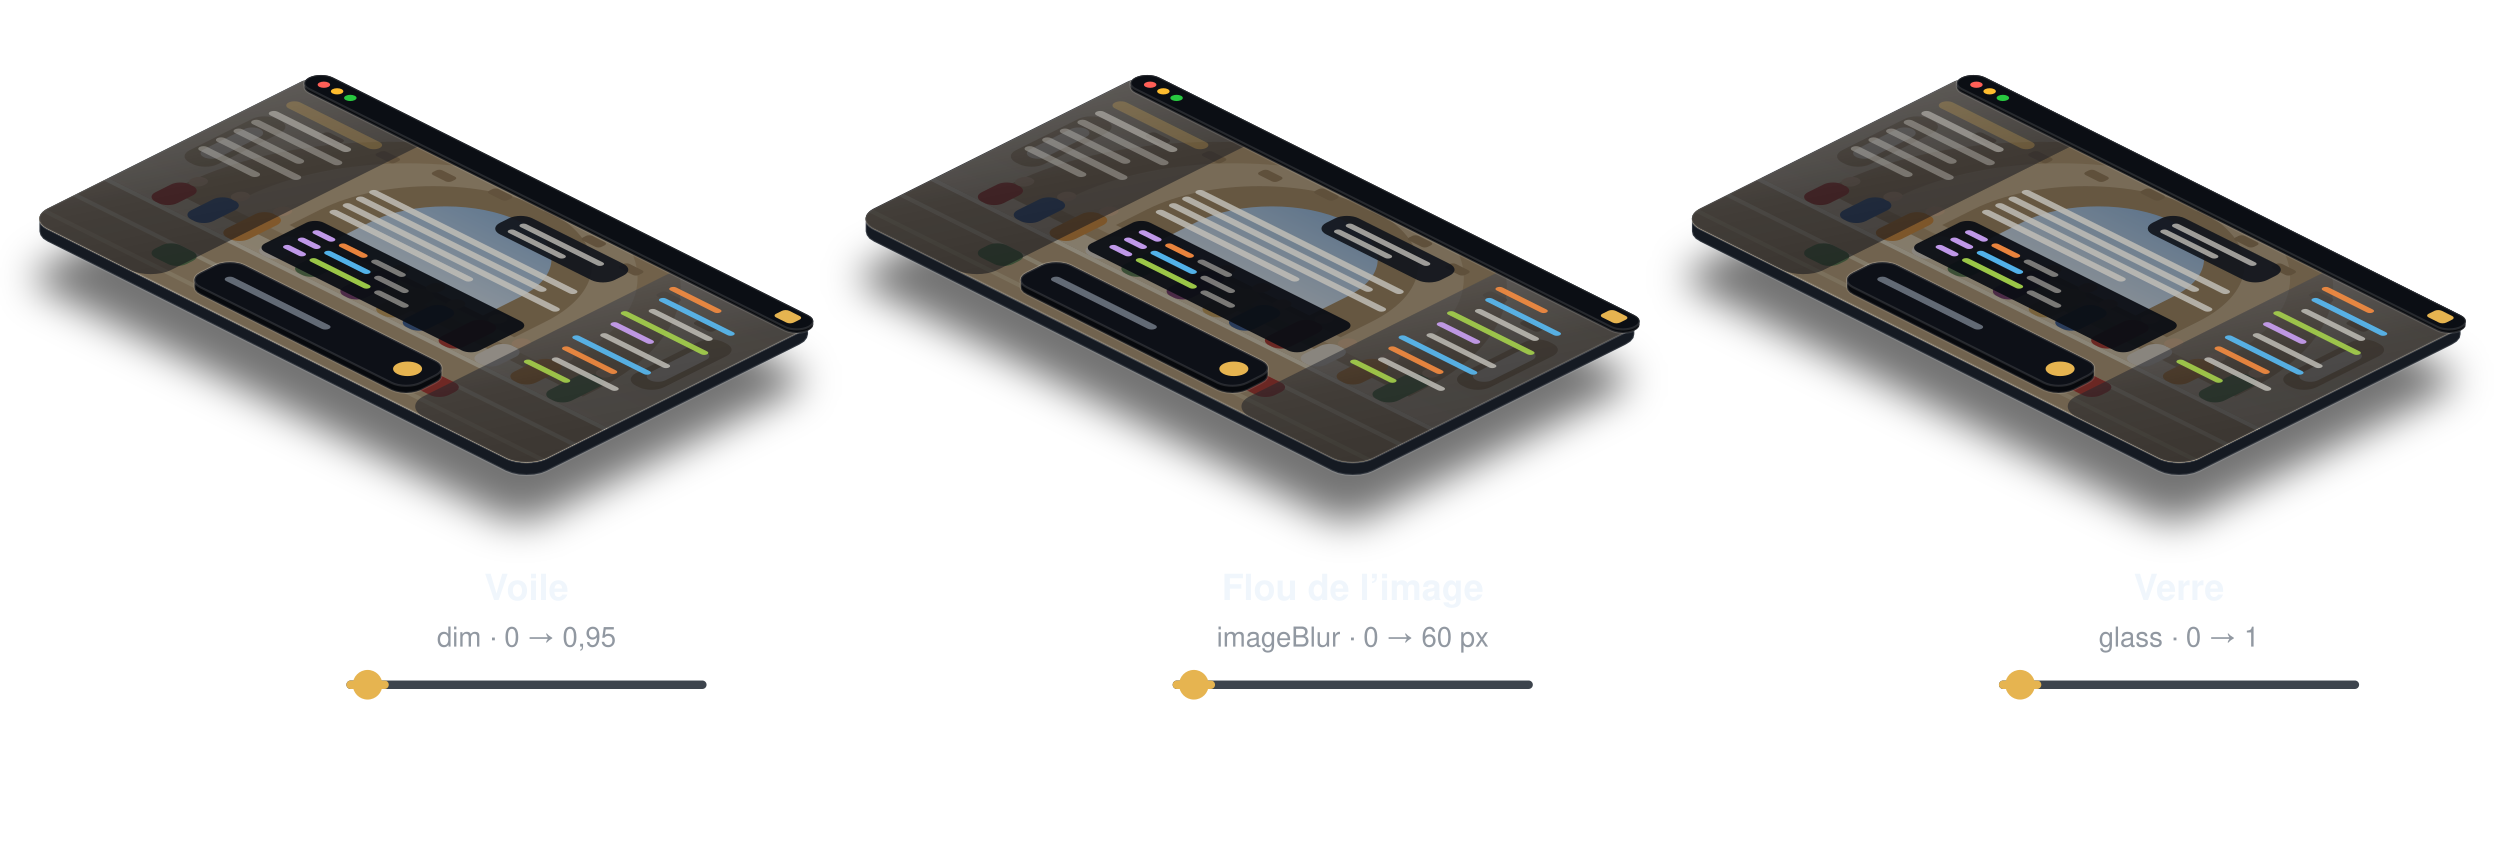
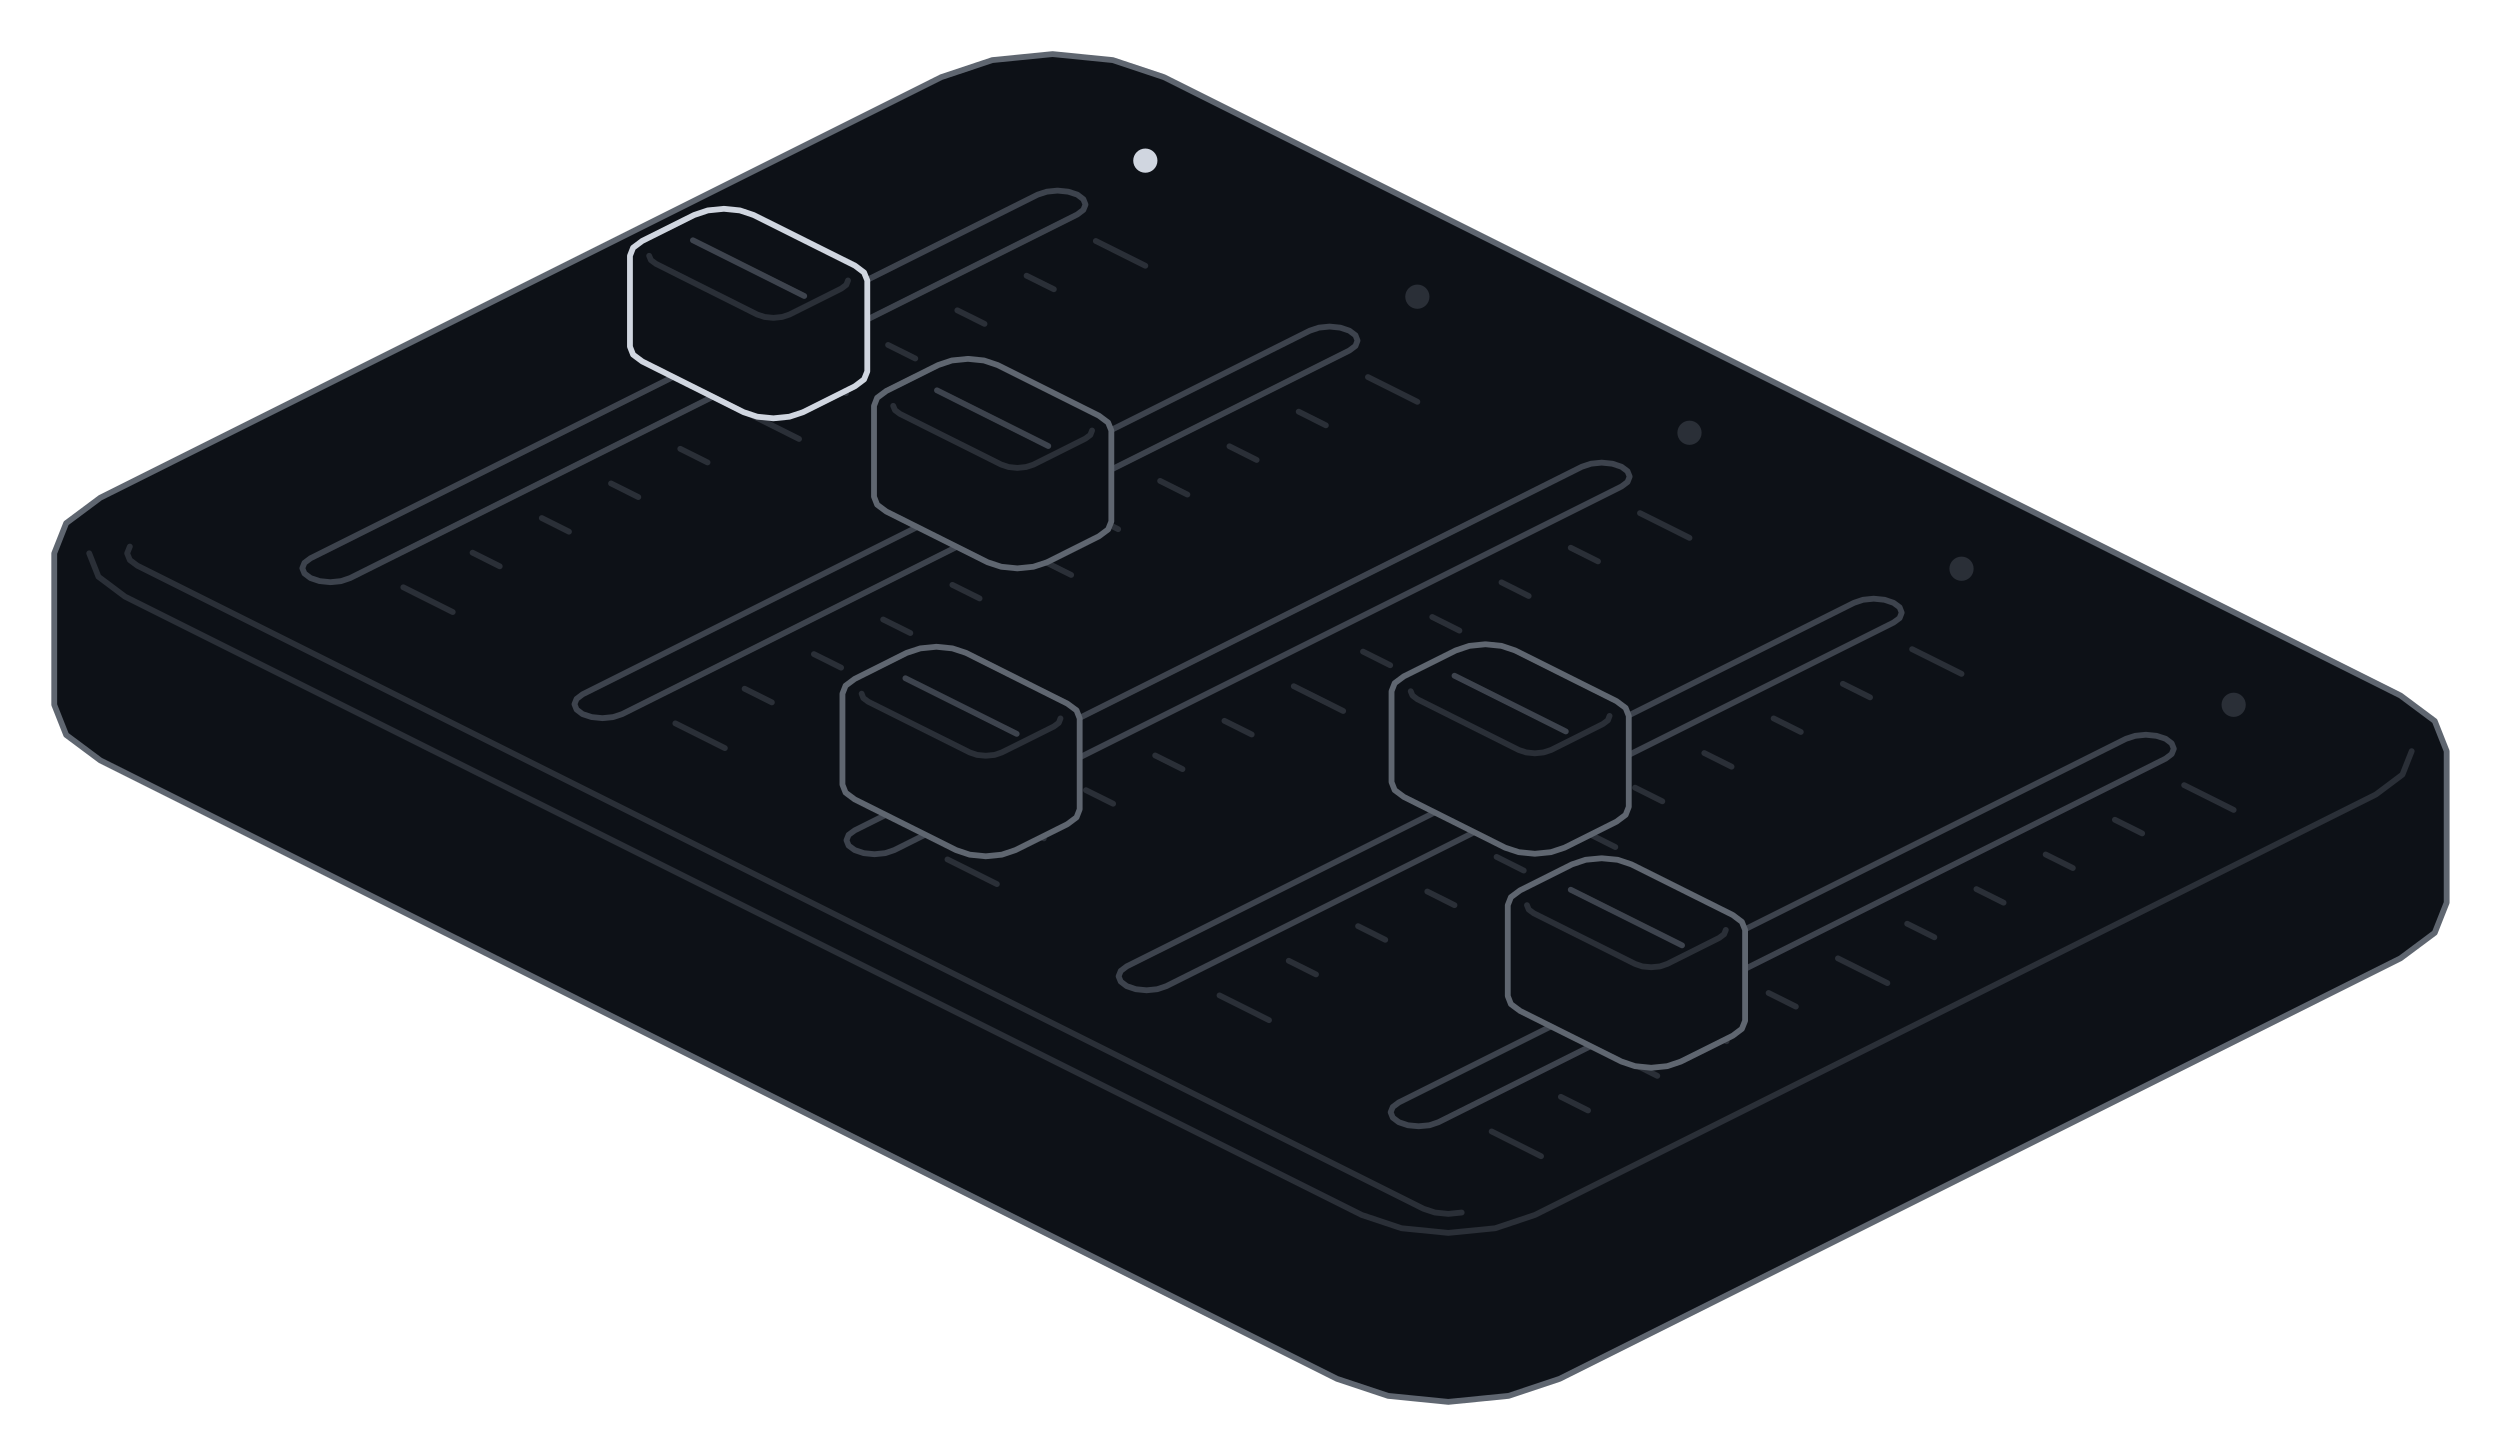
- <svg xmlns="http://www.w3.org/2000/svg" viewBox="0 0 1180 400" width="1180" height="400" role="img" fill="none">
-   <style>@keyframes bob{0%,100%{transform:translateY(0)}50%{transform:translateY(-7px)}}@keyframes bob2{0%,100%{transform:translateY(0)}50%{transform:translateY(-12px)}}@keyframes pan{0%,100%{transform:translateX(-6px)}50%{transform:translateX(6px)}}.pan{animation:pan 18s ease-in-out infinite}@keyframes veil{0%,100%{fill-opacity:.12}50%{fill-opacity:.78}}@keyframes glass{0%,100%{fill-opacity:.12}50%{fill-opacity:.92}}@keyframes knob{0%,100%{transform:translateX(0)}50%{transform:translateX(150px)}}.veils0{animation:veil 6s ease-in-out infinite}.glasss2,.glasss2b{animation:glass 6s ease-in-out infinite}.knob{animation:knob 6s ease-in-out infinite}@media (prefers-reduced-motion:reduce){*{animation:none!important}}</style>
-   <defs>
-     <filter id="ss" x="-30%" y="-30%" width="160%" height="160%">
-       <feGaussianBlur stdDeviation="9" />
-     </filter>
-     <clipPath id="wins0">
-       <rect x="0" y="0" width="340" height="200" rx="14" />
-     </clipPath>
-     <linearGradient id="frosts0" x1="0" y1="0" x2="1" y2="1">
-       <stop offset="0" stop-color="#fff" stop-opacity="0.16" />
-       <stop offset="0.5" stop-color="#fff" stop-opacity="0.04" />
-       <stop offset="1" stop-color="#fff" stop-opacity="0.0" />
-     </linearGradient>
-     <clipPath id="wins1">
-       <rect x="0" y="0" width="340" height="200" rx="14" />
-     </clipPath>
-     <linearGradient id="frosts1" x1="0" y1="0" x2="1" y2="1">
-       <stop offset="0" stop-color="#fff" stop-opacity="0.16" />
-       <stop offset="0.5" stop-color="#fff" stop-opacity="0.04" />
-       <stop offset="1" stop-color="#fff" stop-opacity="0.0" />
-     </linearGradient>
-     <filter id="bls1" x="-5%" y="-5%" width="110%" height="110%">
-       <feGaussianBlur stdDeviation="0">
-         <animate attributeName="stdDeviation" values="0;3.2;0" dur="6s" repeatCount="indefinite" calcMode="spline" keySplines=".45 0 .55 1;.45 0 .55 1" />
-       </feGaussianBlur>
-     </filter>
-     <clipPath id="wins2">
-       <rect x="0" y="0" width="340" height="200" rx="14" />
-     </clipPath>
-     <linearGradient id="frosts2" x1="0" y1="0" x2="1" y2="1">
-       <stop offset="0" stop-color="#fff" stop-opacity="0.16" />
-       <stop offset="0.5" stop-color="#fff" stop-opacity="0.04" />
-       <stop offset="1" stop-color="#fff" stop-opacity="0.0" />
-     </linearGradient>
-   </defs>
-   <g filter="url(#ss)">
-     <path d="M374.6 174.6L376.8 176.0L378.2 177.6L378.6 179.4L378.2 181.2L376.8 182.8L374.6 184.3L255.4 243.9L252.6 244.9L249.3 245.6L245.7 245.9L242.2 245.6L238.9 244.9L236.0 243.9L19.8 135.8L17.6 134.3L16.3 132.7L15.8 130.9L16.3 129.1L17.6 127.5L19.8 126.1L139.0 66.5L141.9 65.4L145.2 64.7L148.7 64.5L152.3 64.7L155.6 65.4L158.4 66.5Z" fill="rgba(0,0,0,0.55)" />
-   </g>
-   <path d="M18.6 103.3L19.1 101.5L20.4 99.9L22.6 98.5L141.8 38.9L144.6 37.8L147.9 37.1L151.5 36.8L155.0 37.1L158.3 37.8L161.2 38.9L377.4 146.9L379.6 148.4L380.9 150.0L381.4 151.8L381.4 157.7L380.9 159.5L379.6 161.2L377.4 162.6L258.2 222.2L255.4 223.3L252.1 224.0L248.5 224.2L245.0 224.0L241.7 223.3L238.8 222.2L22.6 114.1L20.4 112.7L19.1 111.0L18.6 109.2Z" fill="#151a22" stroke="rgba(240,246,252,0.14)" stroke-width="1" />
-   <g transform="matrix(0.693 0.3465 -0.693 0.3465 151.49 34.00)">
-     <rect x="0" y="0" width="340" height="200" rx="14" fill="#000" />
-     <g clip-path="url(#wins0)">
-       <g class="pan">
-         <g transform="translate(0.00 -16.88) scale(2.125)">
-           <defs>
-             <linearGradient id="aths0k" x1="0" y1="0" x2="0" y2="1">
-               <stop offset="0" stop-color="#9fc2e3" />
-               <stop offset="1" stop-color="#e3eef5" />
-             </linearGradient>
-             <linearGradient id="aths0w" x1="0" y1="0" x2="0" y2="1">
-               <stop offset="0" stop-color="#cdb791" />
-               <stop offset="1" stop-color="#e4d5b5" />
-             </linearGradient>
-           </defs>
-           <rect x="0" y="0" width="160" height="110" rx="0" fill="url(#aths0w)" />
-           <path d="M14 70V66.0A66.0 66.0 0 0 1 146 66.0V70Z" fill="#b59a6e" />
-           <path d="M28 66V60.0A52.0 52.0 0 0 1 132 60.0V66Z" fill="#c8b088" />
-           <path d="M44 62V52.0A36.0 36.0 0 0 1 116 52.0V62Z" fill="#a88d63" />
-           <path d="M56 60V48.0A24.0 24.0 0 0 1 104 48.0V60Z" fill="url(#aths0k)" />
-           <rect x="20" y="26" width="6" height="3" rx="1" fill="#9c8158" />
-           <rect x="35" y="23" width="6" height="3" rx="1" fill="#9c8158" />
-           <rect x="50" y="20" width="6" height="3" rx="1" fill="#9c8158" />
-           <rect x="65" y="17" width="6" height="3" rx="1" fill="#9c8158" />
-           <rect x="80" y="14" width="6" height="3" rx="1" fill="#9c8158" />
-           <rect x="95" y="17" width="6" height="3" rx="1" fill="#9c8158" />
-           <rect x="110" y="20" width="6" height="3" rx="1" fill="#9c8158" />
-           <rect x="125" y="23" width="6" height="3" rx="1" fill="#9c8158" />
-           <rect x="140" y="26" width="6" height="3" rx="1" fill="#9c8158" />
-           <rect x="4" y="30" width="9" height="28" rx="4" fill="#a88d63" />
-           <rect x="147" y="30" width="9" height="28" rx="4" fill="#a88d63" />
-           <rect x="6" y="36" width="5" height="18" rx="2.5" fill="#e2d6bc" />
-           <rect x="149" y="36" width="5" height="18" rx="2.5" fill="#e2d6bc" />
-           <rect x="0" y="76" width="160" height="34" rx="0" fill="#bba27a" />
-           <rect x="0" y="76" width="160" height="1.5" rx="0" fill="#e8dcc0" />
-           <rect x="0" y="86" width="160" height="1.5" rx="0" fill="#d9c9a6" />
-           <rect x="0" y="96" width="160" height="1.5" rx="0" fill="#cdb991" />
-           <rect x="12.0" y="65" width="7" height="11" rx="3" fill="#b23b2e" />
-           <rect x="13.5" y="60.5" width="4" height="4.5" rx="2" fill="#d8b48c" />
-           <rect x="23.5" y="63" width="7" height="13" rx="3" fill="#3f5f8f" />
-           <rect x="25.0" y="58.5" width="4" height="4.5" rx="2" fill="#d8b48c" />
-           <rect x="35.0" y="61" width="7" height="15" rx="3" fill="#d08b3a" />
-           <rect x="36.5" y="56.5" width="4" height="4.5" rx="2" fill="#d8b48c" />
-           <rect x="46.5" y="65" width="7" height="11" rx="3" fill="#e6dccb" />
-           <rect x="48.0" y="60.5" width="4" height="4.5" rx="2" fill="#d8b48c" />
-           <rect x="58.0" y="63" width="7" height="13" rx="3" fill="#5f7f4f" />
-           <rect x="59.5" y="58.5" width="4" height="4.5" rx="2" fill="#d8b48c" />
-           <rect x="72.5" y="61" width="7" height="15" rx="3" fill="#7a3f6a" />
-           <rect x="74.0" y="56.5" width="4" height="4.5" rx="2" fill="#d8b48c" />
-           <rect x="84.0" y="61" width="7" height="15" rx="3" fill="#c9a25a" />
-           <rect x="85.5" y="56.5" width="4" height="4.5" rx="2" fill="#d8b48c" />
-           <rect x="92.5" y="63" width="7" height="13" rx="3" fill="#3f5f8f" />
-           <rect x="94.0" y="58.5" width="4" height="4.5" rx="2" fill="#d8b48c" />
-           <rect x="104.0" y="61" width="7" height="15" rx="3" fill="#b23b2e" />
-           <rect x="105.5" y="56.5" width="4" height="4.5" rx="2" fill="#d8b48c" />
-           <rect x="115.5" y="65" width="7" height="11" rx="3" fill="#e6dccb" />
-           <rect x="117.0" y="60.5" width="4" height="4.5" rx="2" fill="#d8b48c" />
-           <rect x="127.0" y="63" width="7" height="13" rx="3" fill="#d08b3a" />
-           <rect x="128.5" y="58.5" width="4" height="4.5" rx="2" fill="#d8b48c" />
-           <rect x="138.5" y="61" width="7" height="15" rx="3" fill="#5f7f4f" />
-           <rect x="140.0" y="56.5" width="4" height="4.5" rx="2" fill="#d8b48c" />
-           <rect x="30" y="86" width="10" height="8" rx="3" fill="#5f7f4f" />
-           <rect x="112" y="86" width="12" height="8" rx="3" fill="#b23b2e" />
-         </g>
-       </g>
+ <svg xmlns="http://www.w3.org/2000/svg" viewBox="60.6 105.1 278.7 162.3" width="474" height="276" role="img">
+   <style>path,polygon,ellipse,line{fill:#0d1117;stroke:#3d434d;stroke-width:1.1;vector-effect:non-scaling-stroke;stroke-linejoin:round;stroke-linecap:round}.nf{fill:none}.fo{stroke:none}.sil{stroke:#5f6670}.hi{stroke:#d0d6e0}.lo{stroke:#2a2f37}.dash{stroke-dasharray:1.5 3}.dot{stroke:none;fill:#d0d6e0}.dot.m{fill:#5f6670}.dot.off{fill:#2a2f37}.ghost path{fill:none;stroke:#3d434d}</style>
+   <g>
+     <g>
+       <path class="sil" d="M66.63 166.79L67.96 163.43L71.77 160.59L165.53 113.7L171.22 111.8L177.94 111.13L184.65 111.8L190.35 113.7L328.23 182.65L332.04 185.49L333.37 188.85L333.37 205.74L332.04 209.1L328.23 211.94L234.47 258.83L228.78 260.73L222.06 261.4L215.35 260.73L209.65 258.83L71.77 189.88L67.96 187.04L66.63 183.68Z" />
+       <path class="nf lo" d="M329.47 188.85L328.44 191.46L325.48 193.68L231.71 240.56L227.29 242.04L222.06 242.56L216.84 242.04L212.41 240.56L74.52 171.62L71.56 169.4L70.53 166.79" />
    </g>
-     <rect x="0" y="0" width="340" height="200" rx="14" fill="none" stroke="rgba(240,246,252,0.14)" stroke-width="1" vector-effect="non-scaling-stroke" />
-   </g>
-   <g transform="matrix(0.693 0.3465 -0.693 0.3465 151.49 33.92)">
-     <rect class="veils0" x="0" y="0" width="340" height="200" rx="14" fill="#0b0e14" fill-opacity="0.4" stroke="rgba(255,255,255,0.12)" stroke-width="1" vector-effect="non-scaling-stroke" />
-   </g>
-   <g transform="matrix(0.693 0.3465 -0.693 0.3465 151.49 33.83)">
-     <rect class="glasss0" x="0" y="0" width="84" height="200" rx="14" fill="#0d1017" fill-opacity="0.55" />
-     <rect x="0" y="0" width="84" height="200" rx="14" fill="url(#frosts0)" />
-     <rect x="10" y="28" width="62" height="8" rx="4.0" fill="#e6b450" opacity="0.25" />
-     <rect x="10" y="42" width="54" height="5" rx="2.5" fill="#bfbdb6" opacity="0.6" />
-     <rect x="10" y="54" width="60" height="5" rx="2.5" fill="#bfbdb6" opacity="0.45" />
-     <rect x="10" y="66" width="46" height="5" rx="2.5" fill="#bfbdb6" opacity="0.45" />
-     <rect x="10" y="78" width="56" height="5" rx="2.5" fill="#bfbdb6" opacity="0.45" />
-     <rect x="10" y="90" width="40" height="5" rx="2.5" fill="#bfbdb6" opacity="0.45" />
-   </g>
-   <g transform="matrix(0.693 0.3465 -0.693 0.3465 151.49 33.83)">
-     <rect class="glasss0" x="256" y="0" width="84" height="200" rx="14" fill="#0d1017" fill-opacity="0.55" />
-     <rect x="256" y="0" width="84" height="200" rx="14" fill="url(#frosts0)" />
-     <rect x="266" y="26" width="34" height="4" rx="2.0" fill="#ff8f40" opacity="0.85" />
-     <rect x="270" y="37" width="50" height="4" rx="2.0" fill="#59c2ff" opacity="0.85" />
-     <rect x="274" y="48" width="42" height="4" rx="2.0" fill="#bfbdb6" opacity="0.85" />
-     <rect x="266" y="59" width="58" height="4" rx="2.0" fill="#aad94c" opacity="0.85" />
-     <rect x="270" y="70" width="28" height="4" rx="2.0" fill="#d2a6ff" opacity="0.85" />
-     <rect x="274" y="81" width="46" height="4" rx="2.0" fill="#bfbdb6" opacity="0.85" />
-     <rect x="266" y="92" width="52" height="4" rx="2.0" fill="#59c2ff" opacity="0.85" />
-     <rect x="270" y="103" width="36" height="4" rx="2.0" fill="#ff8f40" opacity="0.85" />
-     <rect x="274" y="114" width="44" height="4" rx="2.0" fill="#bfbdb6" opacity="0.85" />
-     <rect x="266" y="125" width="30" height="4" rx="2.0" fill="#aad94c" opacity="0.85" />
-   </g>
-   <path d="M143.7 39.3L143.9 38.3L144.7 37.3L145.9 36.5L147.6 35.9L149.5 35.5L151.5 35.4L153.5 35.5L155.4 35.9L157.0 36.5L381.6 148.8L382.8 149.6L383.6 150.5L383.9 151.6L383.9 153.2L383.6 154.3L382.8 155.2L381.6 156.0L379.9 156.6L378.0 157.0L376.0 157.2L374.0 157.0L372.1 156.6L370.5 156.0L145.9 43.8L144.7 43.0L143.9 42.0L143.7 41.0Z" fill="#07090d" stroke="rgba(255,255,255,0.12)" stroke-width="1" />
-   <g transform="matrix(0.693 0.3465 -0.693 0.3465 151.49 33.75)">
-     <rect x="0" y="0" width="340" height="16" rx="8" fill="#0b0e14" />
-     <circle cx="10" cy="8" r="3" fill="#ff5f57" />
-     <circle cx="19" cy="8" r="3" fill="#febc2e" />
-     <circle cx="28" cy="8" r="3" fill="#28c840" />
-     <rect x="320" y="3.5" width="12" height="9" rx="2.5" fill="#e6b450" />
-     <rect x="0" y="0" width="340" height="16" rx="8" fill="none" stroke="rgba(255,255,255,0.12)" stroke-width="1" vector-effect="non-scaling-stroke" />
-   </g>
-   <g transform="matrix(0.693 0.3465 -0.693 0.3465 151.49 33.75)">
-     <rect x="164" y="28" width="78" height="22" rx="8" fill="#11151c" opacity="0.92" />
-     <rect x="172" y="34" width="56" height="4" rx="2.0" fill="#bfbdb6" opacity="0.8" />
-     <rect x="172" y="42" width="38" height="4" rx="2.0" fill="#bfbdb6" opacity="0.8" />
-     <rect x="98" y="62" width="140" height="4.5" rx="2.25" fill="#bfbdb6" opacity="0.85" />
-     <rect x="98" y="71" width="128" height="4.5" rx="2.25" fill="#bfbdb6" opacity="0.85" />
-     <rect x="98" y="80" width="146" height="4.5" rx="2.25" fill="#bfbdb6" opacity="0.85" />
-     <rect x="98" y="89" width="96" height="4.5" rx="2.25" fill="#bfbdb6" opacity="0.85" />
-     <rect x="98" y="102" width="146" height="40" rx="6" fill="#0b0e14" opacity="0.94" />
-     <rect x="106" y="109" width="14" height="4" rx="2.0" fill="#d2a6ff" opacity="0.9" />
-     <rect x="124" y="109" width="18" height="4" rx="2.0" fill="#ff8f40" opacity="0.9" />
-     <rect x="146" y="109" width="22" height="4" rx="2.0" fill="#bfbdb6" opacity="0.6" />
-     <rect x="106" y="119" width="14" height="4" rx="2.0" fill="#d2a6ff" opacity="0.9" />
-     <rect x="124" y="119" width="30" height="4" rx="2.0" fill="#59c2ff" opacity="0.9" />
-     <rect x="158" y="119" width="22" height="4" rx="2.0" fill="#bfbdb6" opacity="0.6" />
-     <rect x="106" y="129" width="14" height="4" rx="2.0" fill="#d2a6ff" opacity="0.9" />
-     <rect x="124" y="129" width="40" height="4" rx="2.0" fill="#aad94c" opacity="0.9" />
-     <rect x="168" y="129" width="22" height="4" rx="2.0" fill="#bfbdb6" opacity="0.6" />
-   </g>
-   <path d="M91.8 132.2L92.1 130.9L93.1 129.7L94.7 128.7L101.6 125.2L103.6 124.4L106.0 124.0L108.5 123.8L111.1 124.0L113.4 124.4L115.5 125.2L205.5 170.3L207.1 171.3L208.1 172.5L208.4 173.7L208.4 177.1L208.1 178.4L207.1 179.6L205.5 180.6L198.6 184.1L196.6 184.8L194.2 185.3L191.7 185.5L189.2 185.3L186.8 184.8L184.8 184.1L94.7 139.0L93.1 138.0L92.1 136.8L91.8 135.5Z" fill="#07090d" stroke="rgba(255,255,255,0.12)" stroke-width="1" />
-   <g transform="matrix(0.693 0.3465 -0.693 0.3465 151.49 33.75)">
-     <rect x="96" y="158" width="150" height="30" rx="10" fill="#0d1017" />
-     <rect x="108" y="170" width="70" height="5" rx="2.5" fill="#6c7380" opacity="0.9" />
-     <circle cx="232" cy="173" r="7" fill="#e6b450" />
-     <rect x="96" y="158" width="150" height="30" rx="10" fill="none" stroke="rgba(255,255,255,0.12)" stroke-width="1" vector-effect="non-scaling-stroke" />
-   </g>
-   <g font-family="-apple-system, BlinkMacSystemFont, 'Segoe UI', Helvetica, Arial, sans-serif" text-anchor="middle">
-     <text x="248.5" y="283.2" font-size="17" font-weight="600" fill="#f0f6fc">Voile</text>
-     <text x="248.5" y="305.2" font-size="13" fill="#9198a1">dim · 0 → 0,95</text>
-   </g>
-   <rect x="163.5" y="321.2" width="170" height="4" rx="2" fill="#3d444d" />
-   <g class="knob">
-     <rect x="163.5" y="321.2" width="20" height="4" rx="2" fill="#e6b450" />
-     <circle cx="173.5" cy="323.2" r="7" fill="#e6b450" />
-   </g>
-   <g filter="url(#ss)">
-     <path d="M764.6 174.6L766.8 176.0L768.2 177.6L768.6 179.4L768.2 181.2L766.8 182.8L764.6 184.3L645.4 243.9L642.6 244.9L639.3 245.6L635.7 245.9L632.2 245.6L628.9 244.9L626.0 243.9L409.8 135.8L407.6 134.3L406.3 132.7L405.8 130.9L406.3 129.1L407.6 127.5L409.8 126.1L529.0 66.5L531.9 65.4L535.2 64.7L538.7 64.5L542.3 64.7L545.6 65.4L548.4 66.5Z" fill="rgba(0,0,0,0.55)" />
-   </g>
-   <path d="M408.6 103.3L409.1 101.5L410.4 99.9L412.6 98.5L531.8 38.9L534.6 37.8L537.9 37.1L541.5 36.8L545.0 37.1L548.4 37.8L551.2 38.9L767.4 146.9L769.6 148.4L771.0 150.0L771.4 151.8L771.4 157.7L771.0 159.5L769.6 161.2L767.4 162.6L648.2 222.2L645.4 223.3L642.1 224.0L638.5 224.2L635.0 224.0L631.6 223.3L628.8 222.2L412.6 114.1L410.4 112.7L409.1 111.0L408.6 109.2Z" fill="#151a22" stroke="rgba(240,246,252,0.14)" stroke-width="1" />
-   <g transform="matrix(0.693 0.3465 -0.693 0.3465 541.49 34.00)">
-     <rect x="0" y="0" width="340" height="200" rx="14" fill="#000" />
-     <g clip-path="url(#wins1)">
-       <g filter="url(#bls1)">
-         <g transform="translate(0.00 -16.88) scale(2.125)">
-           <defs>
-             <linearGradient id="aths1k" x1="0" y1="0" x2="0" y2="1">
-               <stop offset="0" stop-color="#9fc2e3" />
-               <stop offset="1" stop-color="#e3eef5" />
-             </linearGradient>
-             <linearGradient id="aths1w" x1="0" y1="0" x2="0" y2="1">
-               <stop offset="0" stop-color="#cdb791" />
-               <stop offset="1" stop-color="#e4d5b5" />
-             </linearGradient>
-           </defs>
-           <rect x="0" y="0" width="160" height="110" rx="0" fill="url(#aths1w)" />
-           <path d="M14 70V66.0A66.0 66.0 0 0 1 146 66.0V70Z" fill="#b59a6e" />
-           <path d="M28 66V60.0A52.0 52.0 0 0 1 132 60.0V66Z" fill="#c8b088" />
-           <path d="M44 62V52.0A36.0 36.0 0 0 1 116 52.0V62Z" fill="#a88d63" />
-           <path d="M56 60V48.0A24.0 24.0 0 0 1 104 48.0V60Z" fill="url(#aths1k)" />
-           <rect x="20" y="26" width="6" height="3" rx="1" fill="#9c8158" />
-           <rect x="35" y="23" width="6" height="3" rx="1" fill="#9c8158" />
-           <rect x="50" y="20" width="6" height="3" rx="1" fill="#9c8158" />
-           <rect x="65" y="17" width="6" height="3" rx="1" fill="#9c8158" />
-           <rect x="80" y="14" width="6" height="3" rx="1" fill="#9c8158" />
-           <rect x="95" y="17" width="6" height="3" rx="1" fill="#9c8158" />
-           <rect x="110" y="20" width="6" height="3" rx="1" fill="#9c8158" />
-           <rect x="125" y="23" width="6" height="3" rx="1" fill="#9c8158" />
-           <rect x="140" y="26" width="6" height="3" rx="1" fill="#9c8158" />
-           <rect x="4" y="30" width="9" height="28" rx="4" fill="#a88d63" />
-           <rect x="147" y="30" width="9" height="28" rx="4" fill="#a88d63" />
-           <rect x="6" y="36" width="5" height="18" rx="2.5" fill="#e2d6bc" />
-           <rect x="149" y="36" width="5" height="18" rx="2.5" fill="#e2d6bc" />
-           <rect x="0" y="76" width="160" height="34" rx="0" fill="#bba27a" />
-           <rect x="0" y="76" width="160" height="1.5" rx="0" fill="#e8dcc0" />
-           <rect x="0" y="86" width="160" height="1.5" rx="0" fill="#d9c9a6" />
-           <rect x="0" y="96" width="160" height="1.5" rx="0" fill="#cdb991" />
-           <rect x="12.0" y="65" width="7" height="11" rx="3" fill="#b23b2e" />
-           <rect x="13.5" y="60.5" width="4" height="4.5" rx="2" fill="#d8b48c" />
-           <rect x="23.5" y="63" width="7" height="13" rx="3" fill="#3f5f8f" />
-           <rect x="25.0" y="58.5" width="4" height="4.5" rx="2" fill="#d8b48c" />
-           <rect x="35.0" y="61" width="7" height="15" rx="3" fill="#d08b3a" />
-           <rect x="36.5" y="56.5" width="4" height="4.5" rx="2" fill="#d8b48c" />
-           <rect x="46.5" y="65" width="7" height="11" rx="3" fill="#e6dccb" />
-           <rect x="48.0" y="60.5" width="4" height="4.5" rx="2" fill="#d8b48c" />
-           <rect x="58.0" y="63" width="7" height="13" rx="3" fill="#5f7f4f" />
-           <rect x="59.5" y="58.5" width="4" height="4.5" rx="2" fill="#d8b48c" />
-           <rect x="72.5" y="61" width="7" height="15" rx="3" fill="#7a3f6a" />
-           <rect x="74.0" y="56.5" width="4" height="4.5" rx="2" fill="#d8b48c" />
-           <rect x="84.0" y="61" width="7" height="15" rx="3" fill="#c9a25a" />
-           <rect x="85.5" y="56.5" width="4" height="4.5" rx="2" fill="#d8b48c" />
-           <rect x="92.5" y="63" width="7" height="13" rx="3" fill="#3f5f8f" />
-           <rect x="94.0" y="58.5" width="4" height="4.5" rx="2" fill="#d8b48c" />
-           <rect x="104.0" y="61" width="7" height="15" rx="3" fill="#b23b2e" />
-           <rect x="105.5" y="56.5" width="4" height="4.5" rx="2" fill="#d8b48c" />
-           <rect x="115.5" y="65" width="7" height="11" rx="3" fill="#e6dccb" />
-           <rect x="117.0" y="60.5" width="4" height="4.5" rx="2" fill="#d8b48c" />
-           <rect x="127.0" y="63" width="7" height="13" rx="3" fill="#d08b3a" />
-           <rect x="128.5" y="58.5" width="4" height="4.5" rx="2" fill="#d8b48c" />
-           <rect x="138.5" y="61" width="7" height="15" rx="3" fill="#5f7f4f" />
-           <rect x="140.0" y="56.5" width="4" height="4.5" rx="2" fill="#d8b48c" />
-           <rect x="30" y="86" width="10" height="8" rx="3" fill="#5f7f4f" />
-           <rect x="112" y="86" width="12" height="8" rx="3" fill="#b23b2e" />
-         </g>
-       </g>
+     <g>
+       <path d="M99.62 169.55L98.61 169.89L97.41 170.01L96.22 169.89L95.21 169.55L95.21 169.55L94.53 169.04L94.29 168.45L94.53 167.85L95.21 167.34L176.28 126.8L177.3 126.47L178.49 126.35L179.68 126.47L180.7 126.8L180.7 126.8L181.37 127.31L181.61 127.91L181.37 128.5L180.7 129.01Z" class="nf" />
+       <path d="M105.55 170.58L111.06 173.34M113.27 166.72L116.3 168.24M120.99 162.86L124.02 164.38M128.71 159L131.75 160.52M136.43 155.14L139.47 156.66M144.16 151.28L149.67 154.04M151.88 147.42L154.91 148.93M159.6 143.56L162.63 145.07M167.32 139.7L170.35 141.21M175.04 135.84L178.08 137.35M182.76 131.97L188.28 134.73" class="nf lo" />
+       <circle r="1.35" class="dot" cx="188.28" cy="123.01" />
+       <path d="M129.95 184.72L128.94 185.05L127.75 185.17L126.55 185.05L125.54 184.72L125.54 184.72L124.87 184.21L124.63 183.61L124.87 183.02L125.54 182.51L206.62 141.97L207.63 141.63L208.82 141.51L210.02 141.63L211.03 141.97L211.03 141.97L211.71 142.48L211.94 143.07L211.71 143.67L211.03 144.18Z" class="nf" />
+       <path d="M135.88 185.75L141.4 188.51M143.6 181.89L146.64 183.41M151.33 178.03L154.36 179.54M159.05 174.17L162.08 175.68M166.77 170.31L169.8 171.82M174.49 166.45L180.01 169.2M182.21 162.58L185.25 164.1M189.93 158.72L192.97 160.24M197.66 154.86L200.69 156.38M205.38 151L208.41 152.52M213.1 147.14L218.61 149.9" class="nf lo" />
+       <circle r="1.35" class="dot off" cx="218.61" cy="138.18" />
+       <path d="M160.29 199.88L159.28 200.22L158.08 200.34L156.89 200.22L155.88 199.88L155.88 199.88L155.2 199.38L154.96 198.78L155.2 198.18L155.88 197.68L236.95 157.14L237.97 156.8L239.16 156.68L240.35 156.8L241.37 157.14L241.37 157.14L242.04 157.64L242.28 158.24L242.04 158.84L241.37 159.34Z" class="nf" />
+       <path d="M166.22 200.92L171.73 203.67M173.94 197.06L176.97 198.57M181.66 193.2L184.69 194.71M189.38 189.33L192.42 190.85M197.1 185.47L200.14 186.99M204.83 181.61L210.34 184.37M212.55 177.75L215.58 179.27M220.27 173.89L223.3 175.41M227.99 170.03L231.02 171.55M235.71 166.17L238.75 167.69M243.43 162.31L248.95 165.07" class="nf lo" />
+       <circle r="1.35" class="dot off" cx="248.95" cy="153.35" />
+       <path d="M190.62 215.05L189.61 215.39L188.42 215.51L187.22 215.39L186.21 215.05L186.21 215.05L185.54 214.54L185.3 213.95L185.54 213.35L186.21 212.84L267.29 172.31L268.3 171.97L269.49 171.85L270.69 171.97L271.7 172.31L271.7 172.31L272.38 172.81L272.61 173.41L272.38 174.01L271.7 174.51Z" class="nf" />
+       <path d="M196.55 216.08L202.07 218.84M204.27 212.22L207.31 213.74M212 208.36L215.03 209.88M219.72 204.5L222.75 206.02M227.44 200.64L230.47 202.16M235.16 196.78L240.68 199.54M242.88 192.92L245.92 194.44M250.6 189.06L253.64 190.58M258.33 185.2L261.36 186.71M266.05 181.34L269.08 182.85M273.77 177.48L279.28 180.23" class="nf lo" />
+       <circle r="1.35" class="dot off" cx="279.28" cy="168.51" />
+       <path d="M220.96 230.22L219.95 230.56L218.75 230.67L217.56 230.56L216.55 230.22L216.55 230.22L215.87 229.71L215.63 229.11L215.87 228.52L216.55 228.01L297.62 187.47L298.64 187.14L299.83 187.02L301.02 187.14L302.04 187.47L302.04 187.47L302.71 187.98L302.95 188.58L302.71 189.17L302.04 189.68Z" class="nf" />
+       <path d="M226.89 231.25L232.4 234.01M234.61 227.39L237.64 228.91M242.33 223.53L245.36 225.05M250.05 219.67L253.09 221.19M257.77 215.81L260.81 217.33M265.5 211.95L271.01 214.71M273.22 208.09L276.25 209.6M280.94 204.23L283.97 205.74M288.66 200.37L291.69 201.88M296.38 196.5L299.42 198.02M304.1 192.64L309.62 195.4" class="nf lo" />
+       <circle r="1.35" class="dot off" cx="309.62" cy="183.68" />
+       <path d="M223.55 240.29L222.06 240.44L220.57 240.29L219.3 239.87L75.9 168.17L75.06 167.54L74.76 166.79L75.06 166.04" class="nf lo" />
    </g>
-     <rect x="0" y="0" width="340" height="200" rx="14" fill="none" stroke="rgba(240,246,252,0.14)" stroke-width="1" vector-effect="non-scaling-stroke" />
-   </g>
-   <g transform="matrix(0.693 0.3465 -0.693 0.3465 541.49 33.92)">
-     <rect class="veils1" x="0" y="0" width="340" height="200" rx="14" fill="#0b0e14" fill-opacity="0.42" stroke="rgba(255,255,255,0.12)" stroke-width="1" vector-effect="non-scaling-stroke" />
-   </g>
-   <g transform="matrix(0.693 0.3465 -0.693 0.3465 541.49 33.83)">
-     <rect class="glasss1" x="0" y="0" width="84" height="200" rx="14" fill="#0d1017" fill-opacity="0.55" />
-     <rect x="0" y="0" width="84" height="200" rx="14" fill="url(#frosts1)" />
-     <rect x="10" y="28" width="62" height="8" rx="4.0" fill="#e6b450" opacity="0.25" />
-     <rect x="10" y="42" width="54" height="5" rx="2.5" fill="#bfbdb6" opacity="0.6" />
-     <rect x="10" y="54" width="60" height="5" rx="2.5" fill="#bfbdb6" opacity="0.45" />
-     <rect x="10" y="66" width="46" height="5" rx="2.5" fill="#bfbdb6" opacity="0.45" />
-     <rect x="10" y="78" width="56" height="5" rx="2.5" fill="#bfbdb6" opacity="0.45" />
-     <rect x="10" y="90" width="40" height="5" rx="2.5" fill="#bfbdb6" opacity="0.45" />
-   </g>
-   <g transform="matrix(0.693 0.3465 -0.693 0.3465 541.49 33.83)">
-     <rect class="glasss1" x="256" y="0" width="84" height="200" rx="14" fill="#0d1017" fill-opacity="0.55" />
-     <rect x="256" y="0" width="84" height="200" rx="14" fill="url(#frosts1)" />
-     <rect x="266" y="26" width="34" height="4" rx="2.0" fill="#ff8f40" opacity="0.85" />
-     <rect x="270" y="37" width="50" height="4" rx="2.0" fill="#59c2ff" opacity="0.85" />
-     <rect x="274" y="48" width="42" height="4" rx="2.0" fill="#bfbdb6" opacity="0.85" />
-     <rect x="266" y="59" width="58" height="4" rx="2.0" fill="#aad94c" opacity="0.85" />
-     <rect x="270" y="70" width="28" height="4" rx="2.0" fill="#d2a6ff" opacity="0.85" />
-     <rect x="274" y="81" width="46" height="4" rx="2.0" fill="#bfbdb6" opacity="0.85" />
-     <rect x="266" y="92" width="52" height="4" rx="2.0" fill="#59c2ff" opacity="0.85" />
-     <rect x="270" y="103" width="36" height="4" rx="2.0" fill="#ff8f40" opacity="0.85" />
-     <rect x="274" y="114" width="44" height="4" rx="2.0" fill="#bfbdb6" opacity="0.85" />
-     <rect x="266" y="125" width="30" height="4" rx="2.0" fill="#aad94c" opacity="0.85" />
-   </g>
-   <path d="M533.6 39.3L533.9 38.3L534.7 37.3L536.0 36.5L537.6 35.9L539.5 35.5L541.5 35.4L543.5 35.5L545.4 35.9L547.0 36.5L771.6 148.8L772.8 149.6L773.6 150.5L773.9 151.6L773.9 153.2L773.6 154.3L772.8 155.2L771.6 156.0L769.9 156.6L768.0 157.0L766.0 157.2L764.0 157.0L762.1 156.6L760.5 156.0L536.0 43.8L534.7 43.0L533.9 42.0L533.6 41.0Z" fill="#07090d" stroke="rgba(255,255,255,0.12)" stroke-width="1" />
-   <g transform="matrix(0.693 0.3465 -0.693 0.3465 541.49 33.75)">
-     <rect x="0" y="0" width="340" height="16" rx="8" fill="#0b0e14" />
-     <circle cx="10" cy="8" r="3" fill="#ff5f57" />
-     <circle cx="19" cy="8" r="3" fill="#febc2e" />
-     <circle cx="28" cy="8" r="3" fill="#28c840" />
-     <rect x="320" y="3.5" width="12" height="9" rx="2.5" fill="#e6b450" />
-     <rect x="0" y="0" width="340" height="16" rx="8" fill="none" stroke="rgba(255,255,255,0.12)" stroke-width="1" vector-effect="non-scaling-stroke" />
-   </g>
-   <g transform="matrix(0.693 0.3465 -0.693 0.3465 541.49 33.75)">
-     <rect x="164" y="28" width="78" height="22" rx="8" fill="#11151c" opacity="0.92" />
-     <rect x="172" y="34" width="56" height="4" rx="2.0" fill="#bfbdb6" opacity="0.8" />
-     <rect x="172" y="42" width="38" height="4" rx="2.0" fill="#bfbdb6" opacity="0.8" />
-     <rect x="98" y="62" width="140" height="4.5" rx="2.25" fill="#bfbdb6" opacity="0.85" />
-     <rect x="98" y="71" width="128" height="4.5" rx="2.25" fill="#bfbdb6" opacity="0.85" />
-     <rect x="98" y="80" width="146" height="4.5" rx="2.25" fill="#bfbdb6" opacity="0.85" />
-     <rect x="98" y="89" width="96" height="4.5" rx="2.25" fill="#bfbdb6" opacity="0.85" />
-     <rect x="98" y="102" width="146" height="40" rx="6" fill="#0b0e14" opacity="0.94" />
-     <rect x="106" y="109" width="14" height="4" rx="2.0" fill="#d2a6ff" opacity="0.9" />
-     <rect x="124" y="109" width="18" height="4" rx="2.0" fill="#ff8f40" opacity="0.9" />
-     <rect x="146" y="109" width="22" height="4" rx="2.0" fill="#bfbdb6" opacity="0.6" />
-     <rect x="106" y="119" width="14" height="4" rx="2.0" fill="#d2a6ff" opacity="0.9" />
-     <rect x="124" y="119" width="30" height="4" rx="2.0" fill="#59c2ff" opacity="0.9" />
-     <rect x="158" y="119" width="22" height="4" rx="2.0" fill="#bfbdb6" opacity="0.6" />
-     <rect x="106" y="129" width="14" height="4" rx="2.0" fill="#d2a6ff" opacity="0.9" />
-     <rect x="124" y="129" width="40" height="4" rx="2.0" fill="#aad94c" opacity="0.9" />
-     <rect x="168" y="129" width="22" height="4" rx="2.0" fill="#bfbdb6" opacity="0.6" />
-   </g>
-   <path d="M481.8 132.2L482.1 130.9L483.1 129.7L484.7 128.7L491.6 125.2L493.6 124.4L496.0 124.0L498.5 123.8L501.1 124.0L503.4 124.4L505.5 125.2L595.5 170.3L597.1 171.3L598.1 172.5L598.4 173.7L598.4 177.1L598.1 178.4L597.1 179.6L595.5 180.6L588.6 184.1L586.6 184.8L584.2 185.3L581.7 185.5L579.1 185.3L576.8 184.8L574.8 184.1L484.7 139.0L483.1 138.0L482.1 136.8L481.8 135.5Z" fill="#07090d" stroke="rgba(255,255,255,0.12)" stroke-width="1" />
-   <g transform="matrix(0.693 0.3465 -0.693 0.3465 541.49 33.75)">
-     <rect x="96" y="158" width="150" height="30" rx="10" fill="#0d1017" />
-     <rect x="108" y="170" width="70" height="5" rx="2.5" fill="#6c7380" opacity="0.9" />
-     <circle cx="232" cy="173" r="7" fill="#e6b450" />
-     <rect x="96" y="158" width="150" height="30" rx="10" fill="none" stroke="rgba(255,255,255,0.12)" stroke-width="1" vector-effect="non-scaling-stroke" />
-   </g>
-   <g font-family="-apple-system, BlinkMacSystemFont, 'Segoe UI', Helvetica, Arial, sans-serif" text-anchor="middle">
-     <text x="638.5" y="283.2" font-size="17" font-weight="600" fill="#f0f6fc">Flou de l’image</text>
-     <text x="638.5" y="305.2" font-size="13" fill="#9198a1">imageBlur · 0 → 60 px</text>
-   </g>
-   <rect x="553.5" y="321.2" width="170" height="4" rx="2" fill="#3d444d" />
-   <g class="knob">
-     <rect x="553.5" y="321.2" width="20" height="4" rx="2" fill="#e6b450" />
-     <circle cx="563.5" cy="323.2" r="7" fill="#e6b450" />
-   </g>
-   <g filter="url(#ss)">
-     <path d="M1154.6 174.6L1156.8 176.0L1158.2 177.6L1158.6 179.4L1158.2 181.2L1156.8 182.8L1154.6 184.3L1035.4 243.9L1032.6 244.9L1029.3 245.6L1025.7 245.9L1022.2 245.6L1018.9 244.9L1016.0 243.9L799.8 135.8L797.6 134.3L796.3 132.7L795.8 130.9L796.3 129.1L797.6 127.5L799.8 126.1L919.0 66.5L921.9 65.4L925.2 64.7L928.7 64.5L932.3 64.7L935.6 65.4L938.4 66.5Z" fill="rgba(0,0,0,0.55)" />
-   </g>
-   <path d="M798.6 103.3L799.0 101.5L800.4 99.9L802.6 98.5L921.8 38.9L924.6 37.8L927.9 37.1L931.5 36.8L935.0 37.1L938.4 37.8L941.2 38.9L1157.4 146.9L1159.6 148.4L1161.0 150.0L1161.4 151.8L1161.4 157.7L1161.0 159.5L1159.6 161.2L1157.4 162.6L1038.2 222.2L1035.4 223.3L1032.1 224.0L1028.5 224.2L1025.0 224.0L1021.6 223.3L1018.8 222.2L802.6 114.1L800.4 112.7L799.0 111.0L798.6 109.2Z" fill="#151a22" stroke="rgba(240,246,252,0.14)" stroke-width="1" />
-   <g transform="matrix(0.693 0.3465 -0.693 0.3465 931.49 34.00)">
-     <rect x="0" y="0" width="340" height="200" rx="14" fill="#000" />
-     <g clip-path="url(#wins2)">
-       <g class="pan">
-         <g transform="translate(0.00 -16.88) scale(2.125)">
-           <defs>
-             <linearGradient id="aths2k" x1="0" y1="0" x2="0" y2="1">
-               <stop offset="0" stop-color="#9fc2e3" />
-               <stop offset="1" stop-color="#e3eef5" />
-             </linearGradient>
-             <linearGradient id="aths2w" x1="0" y1="0" x2="0" y2="1">
-               <stop offset="0" stop-color="#cdb791" />
-               <stop offset="1" stop-color="#e4d5b5" />
-             </linearGradient>
-           </defs>
-           <rect x="0" y="0" width="160" height="110" rx="0" fill="url(#aths2w)" />
-           <path d="M14 70V66.0A66.0 66.0 0 0 1 146 66.0V70Z" fill="#b59a6e" />
-           <path d="M28 66V60.0A52.0 52.0 0 0 1 132 60.0V66Z" fill="#c8b088" />
-           <path d="M44 62V52.0A36.0 36.0 0 0 1 116 52.0V62Z" fill="#a88d63" />
-           <path d="M56 60V48.0A24.0 24.0 0 0 1 104 48.0V60Z" fill="url(#aths2k)" />
-           <rect x="20" y="26" width="6" height="3" rx="1" fill="#9c8158" />
-           <rect x="35" y="23" width="6" height="3" rx="1" fill="#9c8158" />
-           <rect x="50" y="20" width="6" height="3" rx="1" fill="#9c8158" />
-           <rect x="65" y="17" width="6" height="3" rx="1" fill="#9c8158" />
-           <rect x="80" y="14" width="6" height="3" rx="1" fill="#9c8158" />
-           <rect x="95" y="17" width="6" height="3" rx="1" fill="#9c8158" />
-           <rect x="110" y="20" width="6" height="3" rx="1" fill="#9c8158" />
-           <rect x="125" y="23" width="6" height="3" rx="1" fill="#9c8158" />
-           <rect x="140" y="26" width="6" height="3" rx="1" fill="#9c8158" />
-           <rect x="4" y="30" width="9" height="28" rx="4" fill="#a88d63" />
-           <rect x="147" y="30" width="9" height="28" rx="4" fill="#a88d63" />
-           <rect x="6" y="36" width="5" height="18" rx="2.5" fill="#e2d6bc" />
-           <rect x="149" y="36" width="5" height="18" rx="2.5" fill="#e2d6bc" />
-           <rect x="0" y="76" width="160" height="34" rx="0" fill="#bba27a" />
-           <rect x="0" y="76" width="160" height="1.5" rx="0" fill="#e8dcc0" />
-           <rect x="0" y="86" width="160" height="1.5" rx="0" fill="#d9c9a6" />
-           <rect x="0" y="96" width="160" height="1.5" rx="0" fill="#cdb991" />
-           <rect x="12.0" y="65" width="7" height="11" rx="3" fill="#b23b2e" />
-           <rect x="13.5" y="60.5" width="4" height="4.5" rx="2" fill="#d8b48c" />
-           <rect x="23.5" y="63" width="7" height="13" rx="3" fill="#3f5f8f" />
-           <rect x="25.0" y="58.5" width="4" height="4.5" rx="2" fill="#d8b48c" />
-           <rect x="35.0" y="61" width="7" height="15" rx="3" fill="#d08b3a" />
-           <rect x="36.5" y="56.5" width="4" height="4.5" rx="2" fill="#d8b48c" />
-           <rect x="46.5" y="65" width="7" height="11" rx="3" fill="#e6dccb" />
-           <rect x="48.0" y="60.5" width="4" height="4.5" rx="2" fill="#d8b48c" />
-           <rect x="58.0" y="63" width="7" height="13" rx="3" fill="#5f7f4f" />
-           <rect x="59.5" y="58.5" width="4" height="4.5" rx="2" fill="#d8b48c" />
-           <rect x="72.5" y="61" width="7" height="15" rx="3" fill="#7a3f6a" />
-           <rect x="74.0" y="56.5" width="4" height="4.5" rx="2" fill="#d8b48c" />
-           <rect x="84.0" y="61" width="7" height="15" rx="3" fill="#c9a25a" />
-           <rect x="85.5" y="56.5" width="4" height="4.5" rx="2" fill="#d8b48c" />
-           <rect x="92.5" y="63" width="7" height="13" rx="3" fill="#3f5f8f" />
-           <rect x="94.0" y="58.5" width="4" height="4.5" rx="2" fill="#d8b48c" />
-           <rect x="104.0" y="61" width="7" height="15" rx="3" fill="#b23b2e" />
-           <rect x="105.5" y="56.5" width="4" height="4.5" rx="2" fill="#d8b48c" />
-           <rect x="115.5" y="65" width="7" height="11" rx="3" fill="#e6dccb" />
-           <rect x="117.0" y="60.5" width="4" height="4.5" rx="2" fill="#d8b48c" />
-           <rect x="127.0" y="63" width="7" height="13" rx="3" fill="#d08b3a" />
-           <rect x="128.5" y="58.5" width="4" height="4.5" rx="2" fill="#d8b48c" />
-           <rect x="138.5" y="61" width="7" height="15" rx="3" fill="#5f7f4f" />
-           <rect x="140.0" y="56.5" width="4" height="4.5" rx="2" fill="#d8b48c" />
-           <rect x="30" y="86" width="10" height="8" rx="3" fill="#5f7f4f" />
-           <rect x="112" y="86" width="12" height="8" rx="3" fill="#b23b2e" />
-         </g>
-       </g>
+     <g>
+       <path class="sil hi" d="M130.82 133.62L131.17 132.72L132.19 131.96L137.98 129.07L139.5 128.56L141.29 128.38L143.08 128.56L144.6 129.07L155.91 134.72L156.92 135.48L157.28 136.37L157.28 146.51L156.92 147.4L155.91 148.16L150.11 151.06L148.6 151.56L146.81 151.74L145.01 151.56L143.5 151.06L132.19 145.4L131.17 144.64L130.82 143.75Z" />
+       <path class="nf lo" d="M155.13 136.37L154.94 136.86L154.39 137.27L148.6 140.17L147.78 140.44L146.81 140.54L145.83 140.44L145.01 140.17L133.71 134.51L133.16 134.1L132.96 133.62" />
+       <path class="nf" d="M137.84 131.89L150.25 138.1" />
    </g>
-     <rect x="0" y="0" width="340" height="200" rx="14" fill="none" stroke="rgba(240,246,252,0.14)" stroke-width="1" vector-effect="non-scaling-stroke" />
-   </g>
-   <g transform="matrix(0.693 0.3465 -0.693 0.3465 931.49 33.92)">
-     <rect class="veils2" x="0" y="0" width="340" height="200" rx="14" fill="#0b0e14" fill-opacity="0.42" stroke="rgba(255,255,255,0.12)" stroke-width="1" vector-effect="non-scaling-stroke" />
-   </g>
-   <g transform="matrix(0.693 0.3465 -0.693 0.3465 931.49 33.83)">
-     <rect class="glasss2" x="0" y="0" width="84" height="200" rx="14" fill="#0d1017" fill-opacity="0.55" />
-     <rect x="0" y="0" width="84" height="200" rx="14" fill="url(#frosts2)" />
-     <rect x="10" y="28" width="62" height="8" rx="4.0" fill="#e6b450" opacity="0.25" />
-     <rect x="10" y="42" width="54" height="5" rx="2.5" fill="#bfbdb6" opacity="0.6" />
-     <rect x="10" y="54" width="60" height="5" rx="2.5" fill="#bfbdb6" opacity="0.45" />
-     <rect x="10" y="66" width="46" height="5" rx="2.5" fill="#bfbdb6" opacity="0.45" />
-     <rect x="10" y="78" width="56" height="5" rx="2.5" fill="#bfbdb6" opacity="0.45" />
-     <rect x="10" y="90" width="40" height="5" rx="2.5" fill="#bfbdb6" opacity="0.45" />
-   </g>
-   <g transform="matrix(0.693 0.3465 -0.693 0.3465 931.49 33.83)">
-     <rect class="glasss2" x="256" y="0" width="84" height="200" rx="14" fill="#0d1017" fill-opacity="0.55" />
-     <rect x="256" y="0" width="84" height="200" rx="14" fill="url(#frosts2)" />
-     <rect x="266" y="26" width="34" height="4" rx="2.0" fill="#ff8f40" opacity="0.85" />
-     <rect x="270" y="37" width="50" height="4" rx="2.0" fill="#59c2ff" opacity="0.85" />
-     <rect x="274" y="48" width="42" height="4" rx="2.0" fill="#bfbdb6" opacity="0.85" />
-     <rect x="266" y="59" width="58" height="4" rx="2.0" fill="#aad94c" opacity="0.85" />
-     <rect x="270" y="70" width="28" height="4" rx="2.0" fill="#d2a6ff" opacity="0.85" />
-     <rect x="274" y="81" width="46" height="4" rx="2.0" fill="#bfbdb6" opacity="0.85" />
-     <rect x="266" y="92" width="52" height="4" rx="2.0" fill="#59c2ff" opacity="0.85" />
-     <rect x="270" y="103" width="36" height="4" rx="2.0" fill="#ff8f40" opacity="0.85" />
-     <rect x="274" y="114" width="44" height="4" rx="2.0" fill="#bfbdb6" opacity="0.85" />
-     <rect x="266" y="125" width="30" height="4" rx="2.0" fill="#aad94c" opacity="0.85" />
-   </g>
-   <path d="M923.6 39.3L923.9 38.3L924.7 37.3L926.0 36.5L927.6 35.9L929.5 35.5L931.5 35.4L933.5 35.5L935.4 35.9L937.0 36.5L1161.6 148.8L1162.8 149.6L1163.6 150.5L1163.8 151.6L1163.8 153.2L1163.6 154.3L1162.8 155.2L1161.6 156.0L1159.9 156.6L1158.0 157.0L1156.0 157.2L1154.0 157.0L1152.1 156.6L1150.5 156.0L926.0 43.8L924.7 43.0L923.9 42.0L923.6 41.0Z" fill="#07090d" stroke="rgba(255,255,255,0.12)" stroke-width="1" />
-   <g transform="matrix(0.693 0.3465 -0.693 0.3465 931.49 33.75)">
-     <rect x="0" y="0" width="340" height="16" rx="8" fill="#0b0e14" />
-     <circle cx="10" cy="8" r="3" fill="#ff5f57" />
-     <circle cx="19" cy="8" r="3" fill="#febc2e" />
-     <circle cx="28" cy="8" r="3" fill="#28c840" />
-     <rect x="320" y="3.5" width="12" height="9" rx="2.5" fill="#e6b450" />
-     <rect x="0" y="0" width="340" height="16" rx="8" fill="none" stroke="rgba(255,255,255,0.12)" stroke-width="1" vector-effect="non-scaling-stroke" />
-   </g>
-   <g transform="matrix(0.693 0.3465 -0.693 0.3465 931.49 33.75)">
-     <rect x="164" y="28" width="78" height="22" rx="8" fill="#11151c" opacity="0.92" />
-     <rect x="172" y="34" width="56" height="4" rx="2.0" fill="#bfbdb6" opacity="0.8" />
-     <rect x="172" y="42" width="38" height="4" rx="2.0" fill="#bfbdb6" opacity="0.8" />
-     <rect x="98" y="62" width="140" height="4.5" rx="2.25" fill="#bfbdb6" opacity="0.85" />
-     <rect x="98" y="71" width="128" height="4.5" rx="2.25" fill="#bfbdb6" opacity="0.85" />
-     <rect x="98" y="80" width="146" height="4.5" rx="2.25" fill="#bfbdb6" opacity="0.85" />
-     <rect x="98" y="89" width="96" height="4.5" rx="2.25" fill="#bfbdb6" opacity="0.85" />
-     <rect x="98" y="102" width="146" height="40" rx="6" fill="#0b0e14" opacity="0.94" />
-     <rect x="106" y="109" width="14" height="4" rx="2.0" fill="#d2a6ff" opacity="0.9" />
-     <rect x="124" y="109" width="18" height="4" rx="2.0" fill="#ff8f40" opacity="0.9" />
-     <rect x="146" y="109" width="22" height="4" rx="2.0" fill="#bfbdb6" opacity="0.6" />
-     <rect x="106" y="119" width="14" height="4" rx="2.0" fill="#d2a6ff" opacity="0.9" />
-     <rect x="124" y="119" width="30" height="4" rx="2.0" fill="#59c2ff" opacity="0.9" />
-     <rect x="158" y="119" width="22" height="4" rx="2.0" fill="#bfbdb6" opacity="0.6" />
-     <rect x="106" y="129" width="14" height="4" rx="2.0" fill="#d2a6ff" opacity="0.9" />
-     <rect x="124" y="129" width="40" height="4" rx="2.0" fill="#aad94c" opacity="0.9" />
-     <rect x="168" y="129" width="22" height="4" rx="2.0" fill="#bfbdb6" opacity="0.6" />
-   </g>
-   <path d="M871.8 132.2L872.1 130.9L873.1 129.7L874.7 128.7L881.6 125.2L883.6 124.4L886.0 124.0L888.5 123.8L891.1 124.0L893.4 124.4L895.5 125.2L985.5 170.3L987.1 171.3L988.1 172.5L988.4 173.7L988.4 177.1L988.1 178.4L987.1 179.6L985.5 180.6L978.6 184.1L976.6 184.8L974.2 185.3L971.7 185.5L969.1 185.3L966.8 184.8L964.8 184.1L874.7 139.0L873.1 138.0L872.1 136.8L871.8 135.5Z" fill="#07090d" stroke="rgba(255,255,255,0.12)" stroke-width="1" />
-   <g transform="matrix(0.693 0.3465 -0.693 0.3465 931.49 33.75)">
-     <rect x="96" y="158" width="150" height="30" rx="10" fill="#0d1017" />
-     <rect x="108" y="170" width="70" height="5" rx="2.5" fill="#6c7380" opacity="0.9" />
-     <circle cx="232" cy="173" r="7" fill="#e6b450" />
-     <rect x="96" y="158" width="150" height="30" rx="10" fill="none" stroke="rgba(255,255,255,0.12)" stroke-width="1" vector-effect="non-scaling-stroke" />
-   </g>
-   <g font-family="-apple-system, BlinkMacSystemFont, 'Segoe UI', Helvetica, Arial, sans-serif" text-anchor="middle">
-     <text x="1028.5" y="283.2" font-size="17" font-weight="600" fill="#f0f6fc">Verre</text>
-     <text x="1028.5" y="305.2" font-size="13" fill="#9198a1">glass · 0 → 1</text>
-   </g>
-   <rect x="943.5" y="321.2" width="170" height="4" rx="2" fill="#3d444d" />
-   <g class="knob">
-     <rect x="943.5" y="321.2" width="20" height="4" rx="2" fill="#e6b450" />
-     <circle cx="953.5" cy="323.2" r="7" fill="#e6b450" />
+     <g>
+       <path class="sil" d="M158.03 150.35L158.38 149.45L159.4 148.69L165.19 145.8L166.71 145.29L168.5 145.11L170.29 145.29L171.81 145.8L183.11 151.45L184.13 152.21L184.49 153.1L184.49 163.24L184.13 164.13L183.11 164.89L177.32 167.79L175.8 168.29L174.01 168.47L172.22 168.29L170.7 167.79L159.4 162.13L158.38 161.37L158.03 160.48Z" />
+       <path class="nf lo" d="M182.34 153.1L182.15 153.59L181.6 154L175.81 156.9L174.98 157.17L174.01 157.27L173.04 157.17L172.22 156.9L160.91 151.24L160.37 150.83L160.17 150.35" />
+       <path class="nf" d="M165.05 148.62L177.46 154.83" />
+     </g>
+     <g>
+       <path class="sil" d="M215.73 182.17L216.08 181.27L217.1 180.51L222.89 177.62L224.41 177.11L226.2 176.93L227.99 177.11L229.51 177.62L240.81 183.27L241.83 184.03L242.18 184.92L242.18 195.06L241.83 195.95L240.81 196.71L235.02 199.61L233.5 200.11L231.71 200.29L229.92 200.11L228.4 199.61L217.1 193.95L216.08 193.19L215.73 192.3Z" />
+       <path class="nf lo" d="M240.04 184.92L239.85 185.41L239.3 185.82L233.51 188.72L232.68 188.99L231.71 189.09L230.74 188.99L229.92 188.72L218.61 183.06L218.07 182.65L217.87 182.17" />
+       <path class="nf" d="M222.75 180.44L235.16 186.65" />
+     </g>
+     <g>
+       <path class="sil" d="M154.51 182.44L154.86 181.55L155.88 180.79L161.67 177.89L163.19 177.39L164.98 177.21L166.77 177.39L168.29 177.89L179.59 183.55L180.61 184.3L180.96 185.2L180.96 195.33L180.61 196.23L179.59 196.99L173.8 199.88L172.28 200.39L170.49 200.57L168.7 200.39L167.18 199.88L155.88 194.23L154.86 193.47L154.51 192.58Z" />
+       <path class="nf lo" d="M178.82 185.2L178.63 185.69L178.08 186.1L172.28 188.99L171.46 189.27L170.49 189.36L169.52 189.27L168.7 188.99L157.39 183.34L156.84 182.93L156.65 182.44" />
+       <path class="nf" d="M161.53 180.72L173.94 186.92" />
+     </g>
+     <g>
+       <path class="sil" d="M228.69 206.02L229.04 205.13L230.06 204.37L235.85 201.47L237.37 200.96L239.16 200.79L240.95 200.96L242.47 201.47L253.78 207.12L254.79 207.88L255.15 208.78L255.15 218.91L254.79 219.81L253.78 220.57L247.98 223.46L246.47 223.97L244.68 224.15L242.88 223.97L241.37 223.46L230.06 217.81L229.04 217.05L228.69 216.15Z" />
+       <path class="nf lo" d="M253 208.78L252.81 209.26L252.26 209.67L246.47 212.57L245.65 212.85L244.68 212.94L243.7 212.85L242.88 212.57L231.58 206.92L231.03 206.51L230.83 206.02" />
+       <path class="nf" d="M235.71 204.3L248.12 210.5" />
+     </g>
  </g>
</svg>
